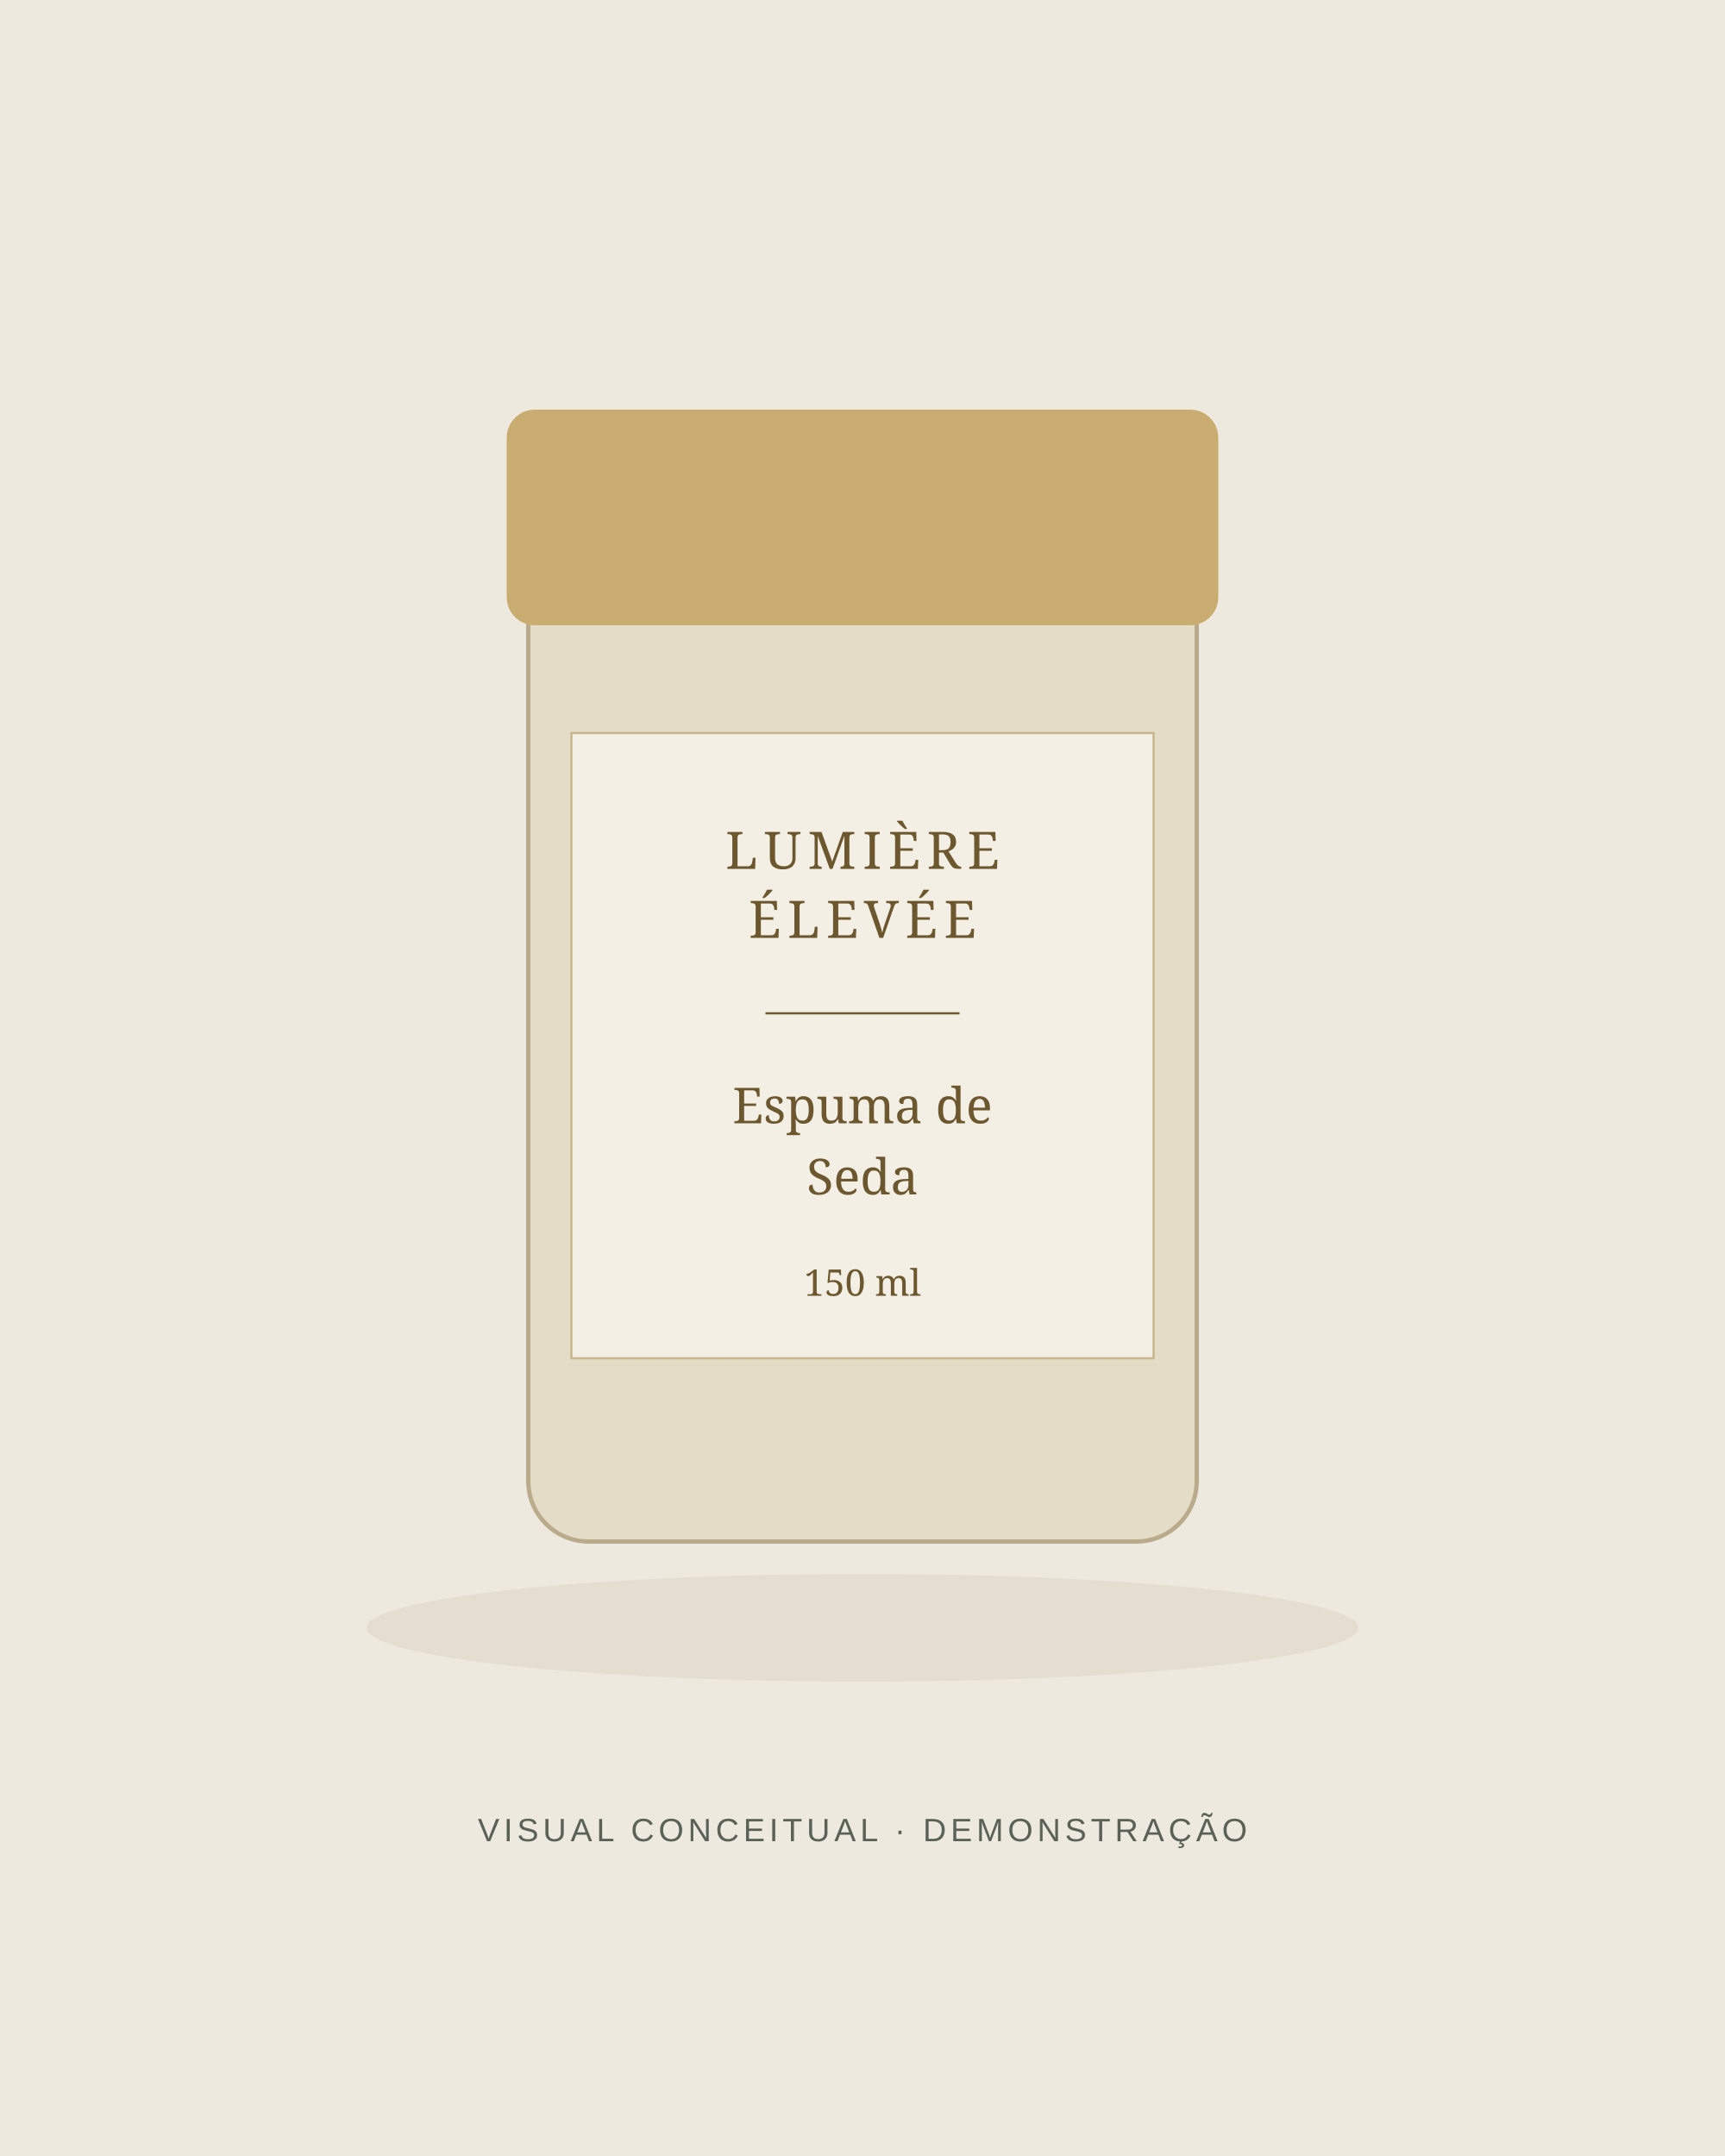
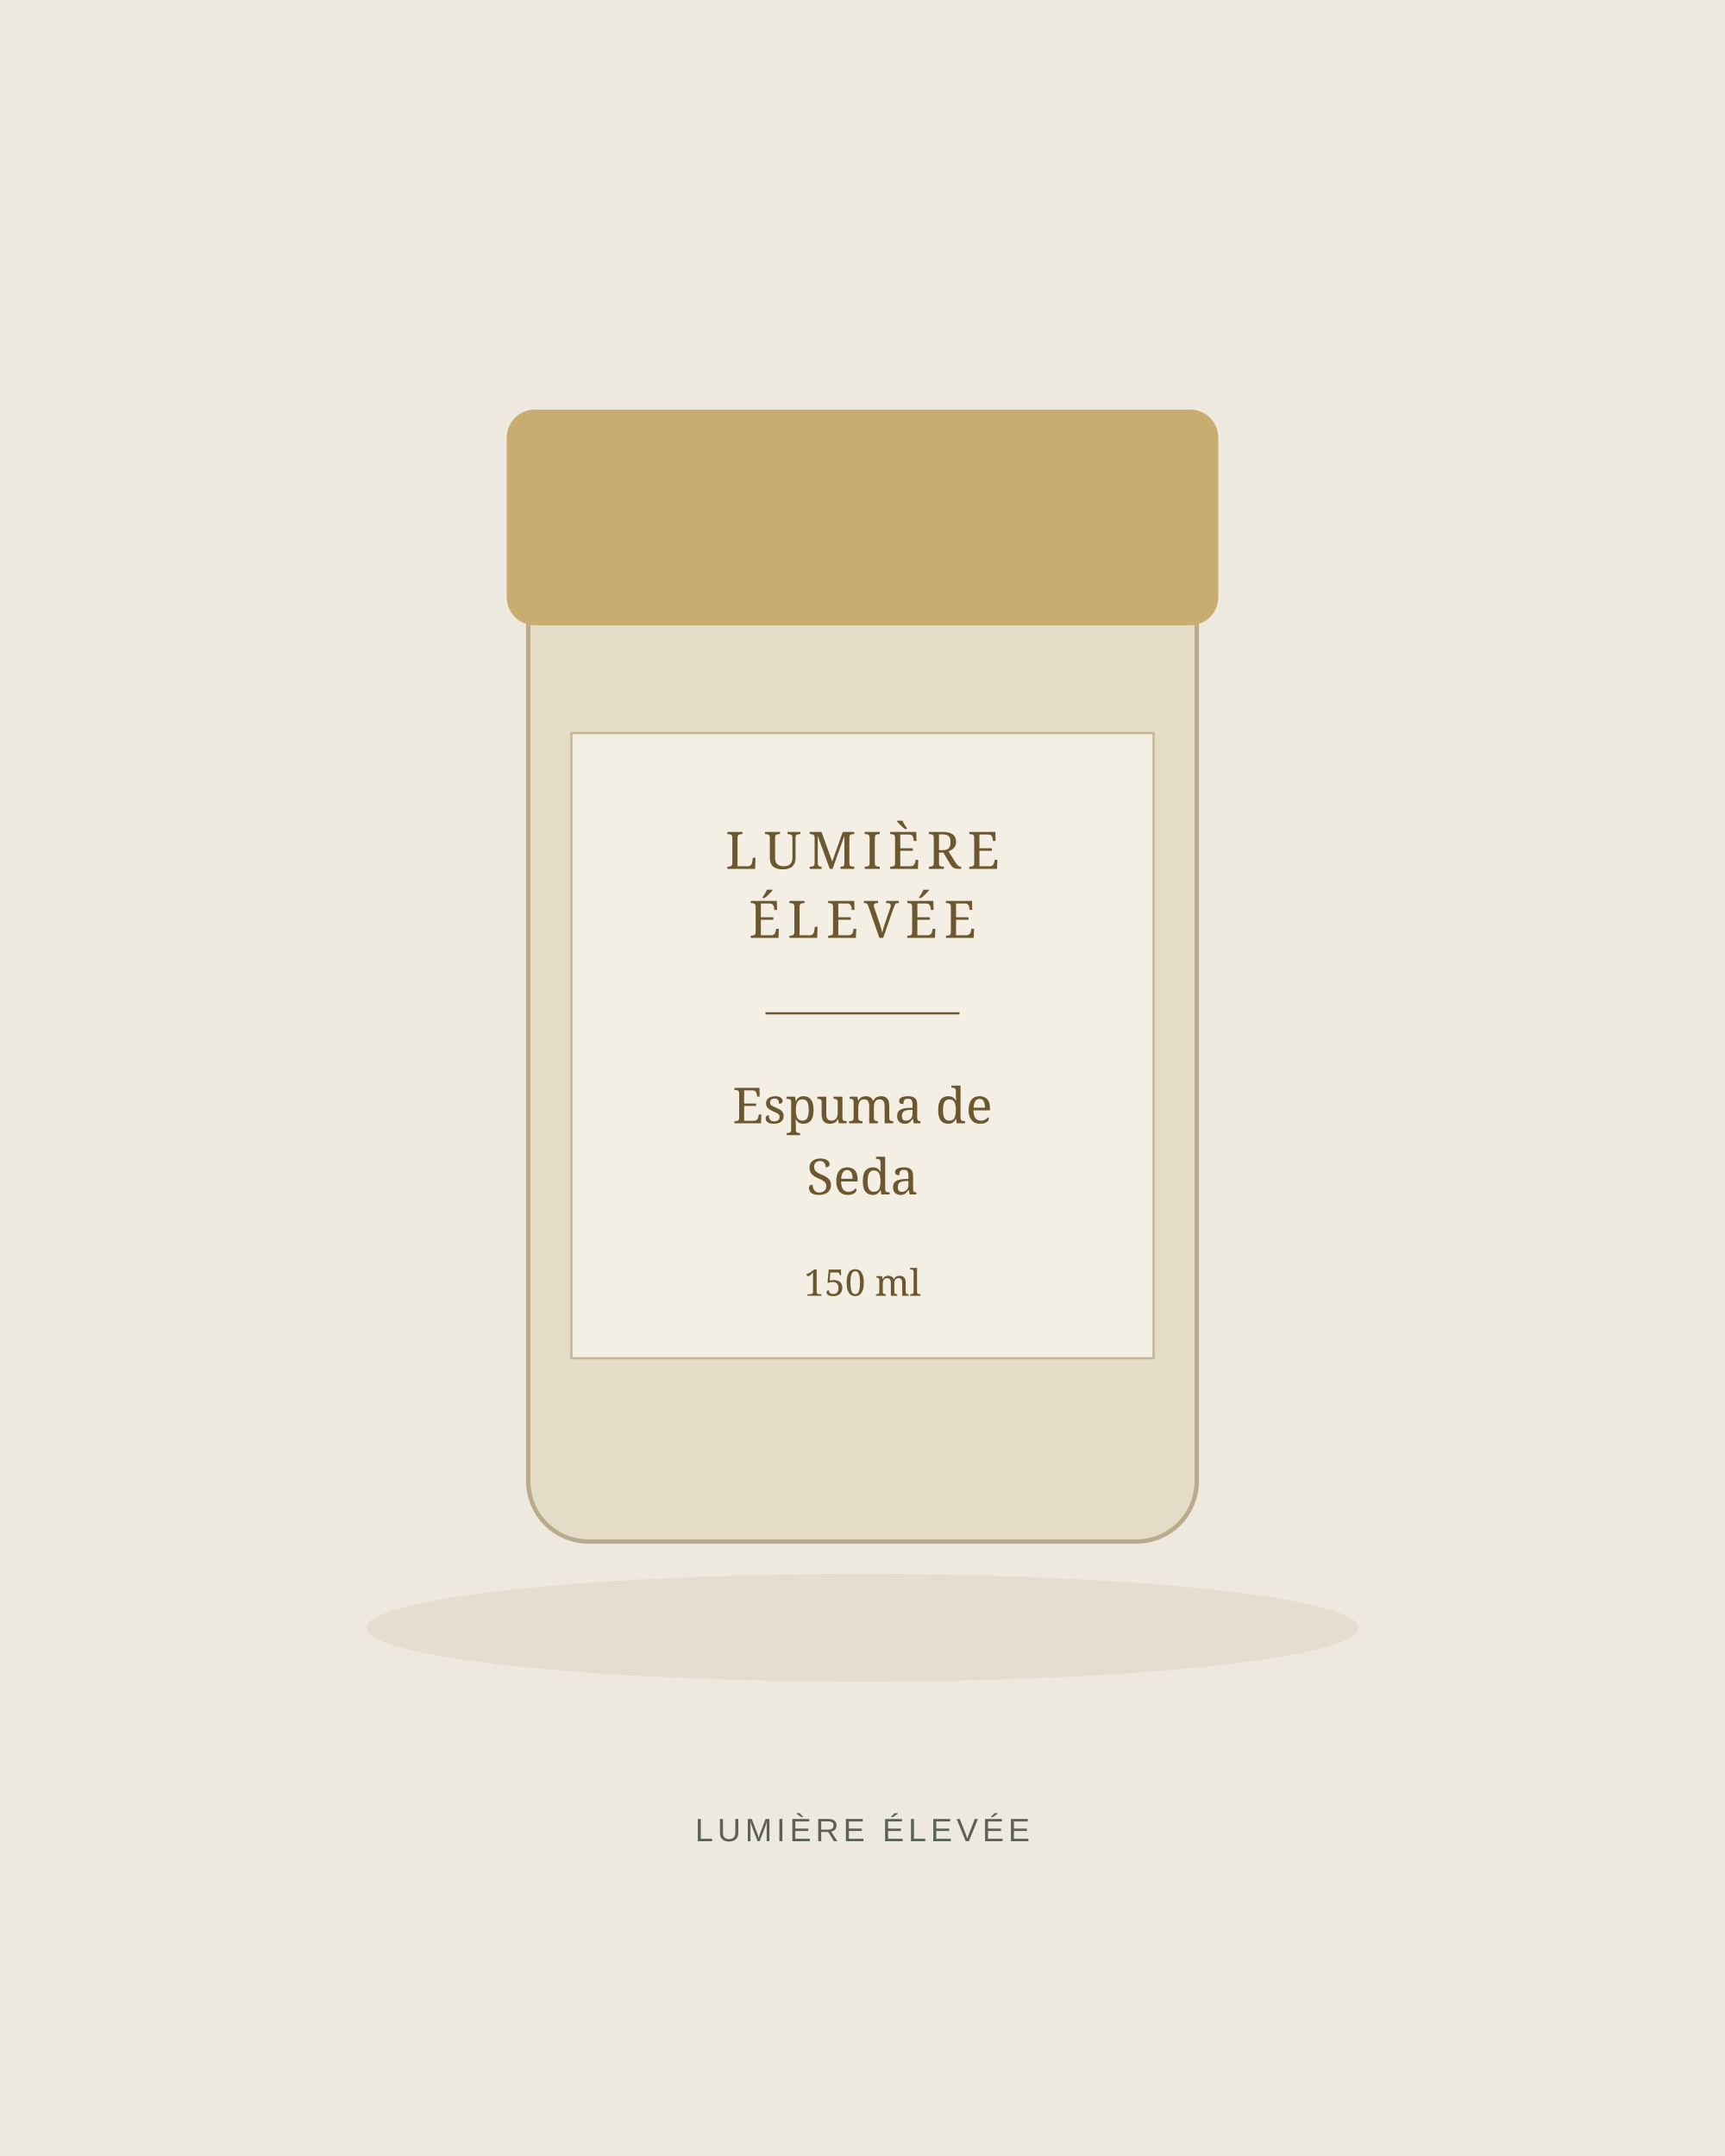
<svg xmlns="http://www.w3.org/2000/svg" width="800" height="1000" viewBox="0 0 800 1000">
  <rect width="800" height="1000" fill="#eee9df" />
  <ellipse cx="400" cy="755" rx="230" ry="25" fill="#bcb29c" opacity=".2" />
  <rect x="245" y="235" width="310" height="480" rx="28" fill="#e4dcc6" stroke="#b9ab8b" stroke-width="2" />
  <rect x="235" y="190" width="330" height="100" rx="13" fill="#c9ac70" />
  <rect x="265" y="340" width="270" height="290" fill="#f3efe5" stroke="#c6b58d" />
  <g fill="#6c572e" text-anchor="middle" font-family="Georgia,serif">
    <text x="400" y="403" font-size="24" letter-spacing="3">LUMIÈRE</text>
    <text x="400" y="435" font-size="24" letter-spacing="3">ÉLEVÉE</text>
    <path d="M355 470h90" stroke="#6c572e" />
    <text x="400" y="521" font-size="23">Espuma de</text>
    <text x="400" y="554" font-size="23">Seda</text>
    <text x="400" y="601" font-size="17">150 ml</text>
  </g>
-   <text x="400" y="854" text-anchor="middle" font-family="Arial,sans-serif" font-size="15" fill="#5a6255" letter-spacing="2">VISUAL CONCEITUAL · DEMONSTRAÇÃO</text>
+   <text x="400" y="854" text-anchor="middle" font-family="Arial,sans-serif" font-size="15" fill="#5a6255" letter-spacing="2">LUMIÈRE ÉLEVÉE</text>
</svg>
